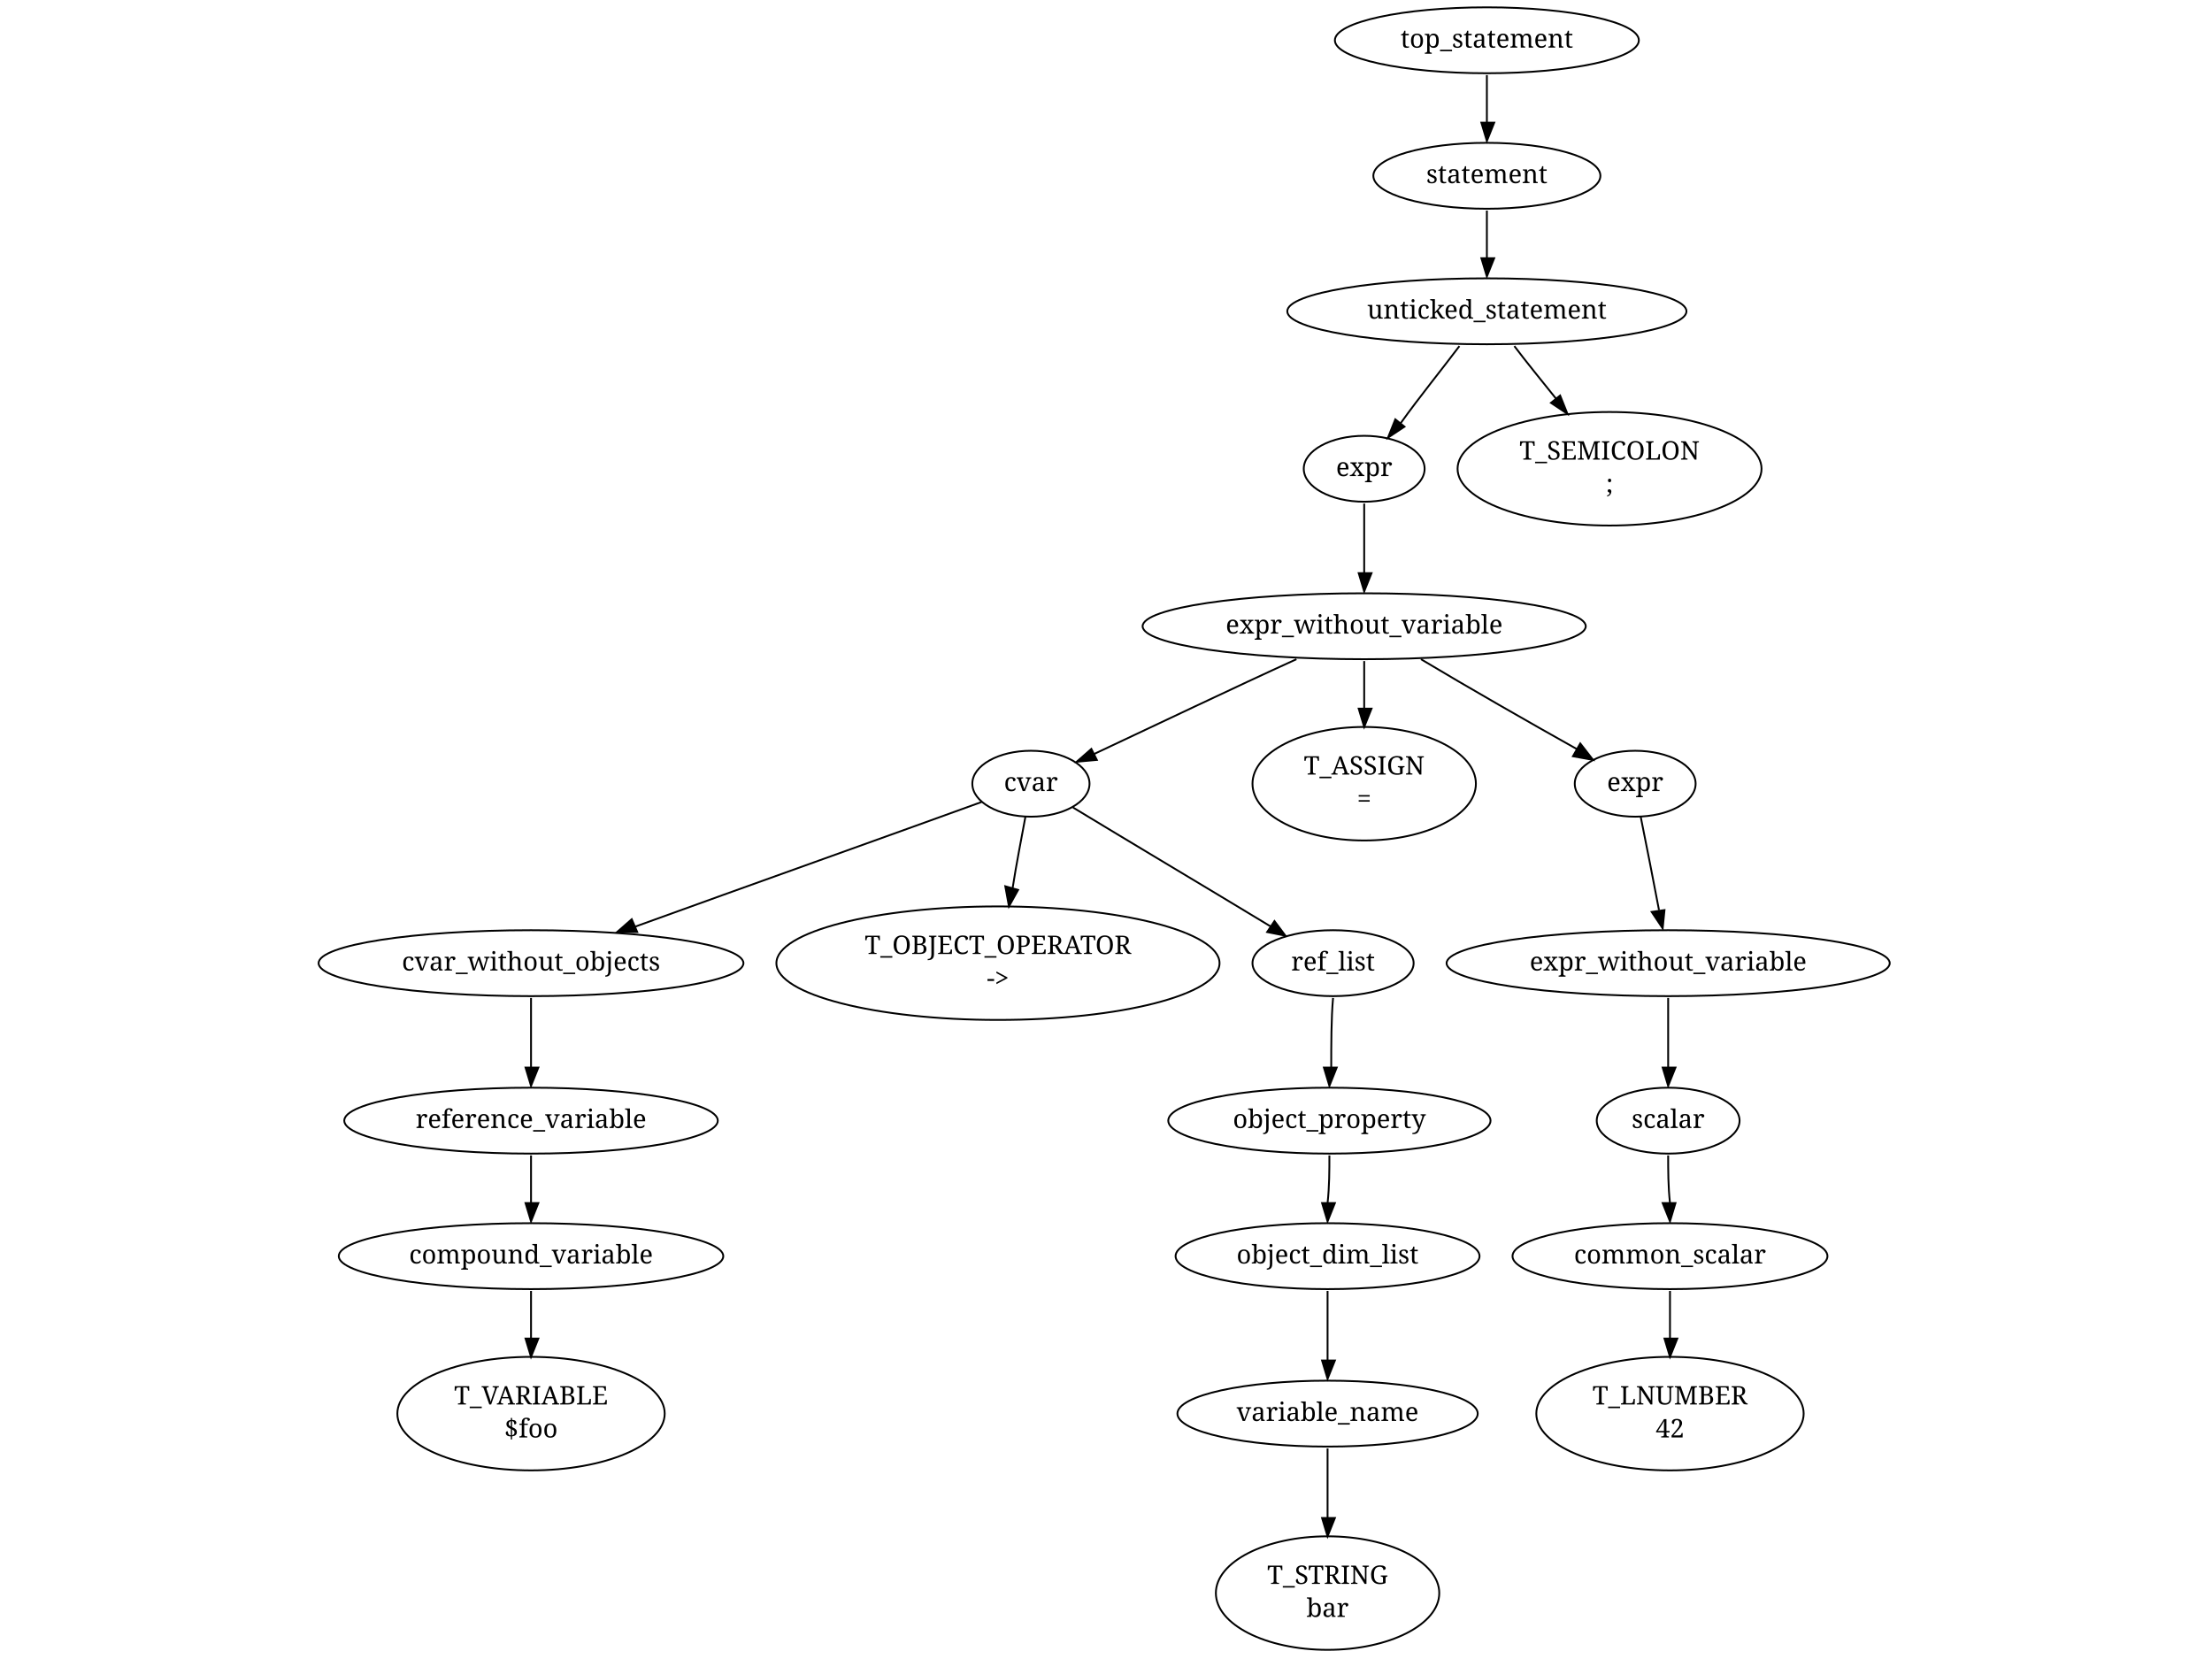
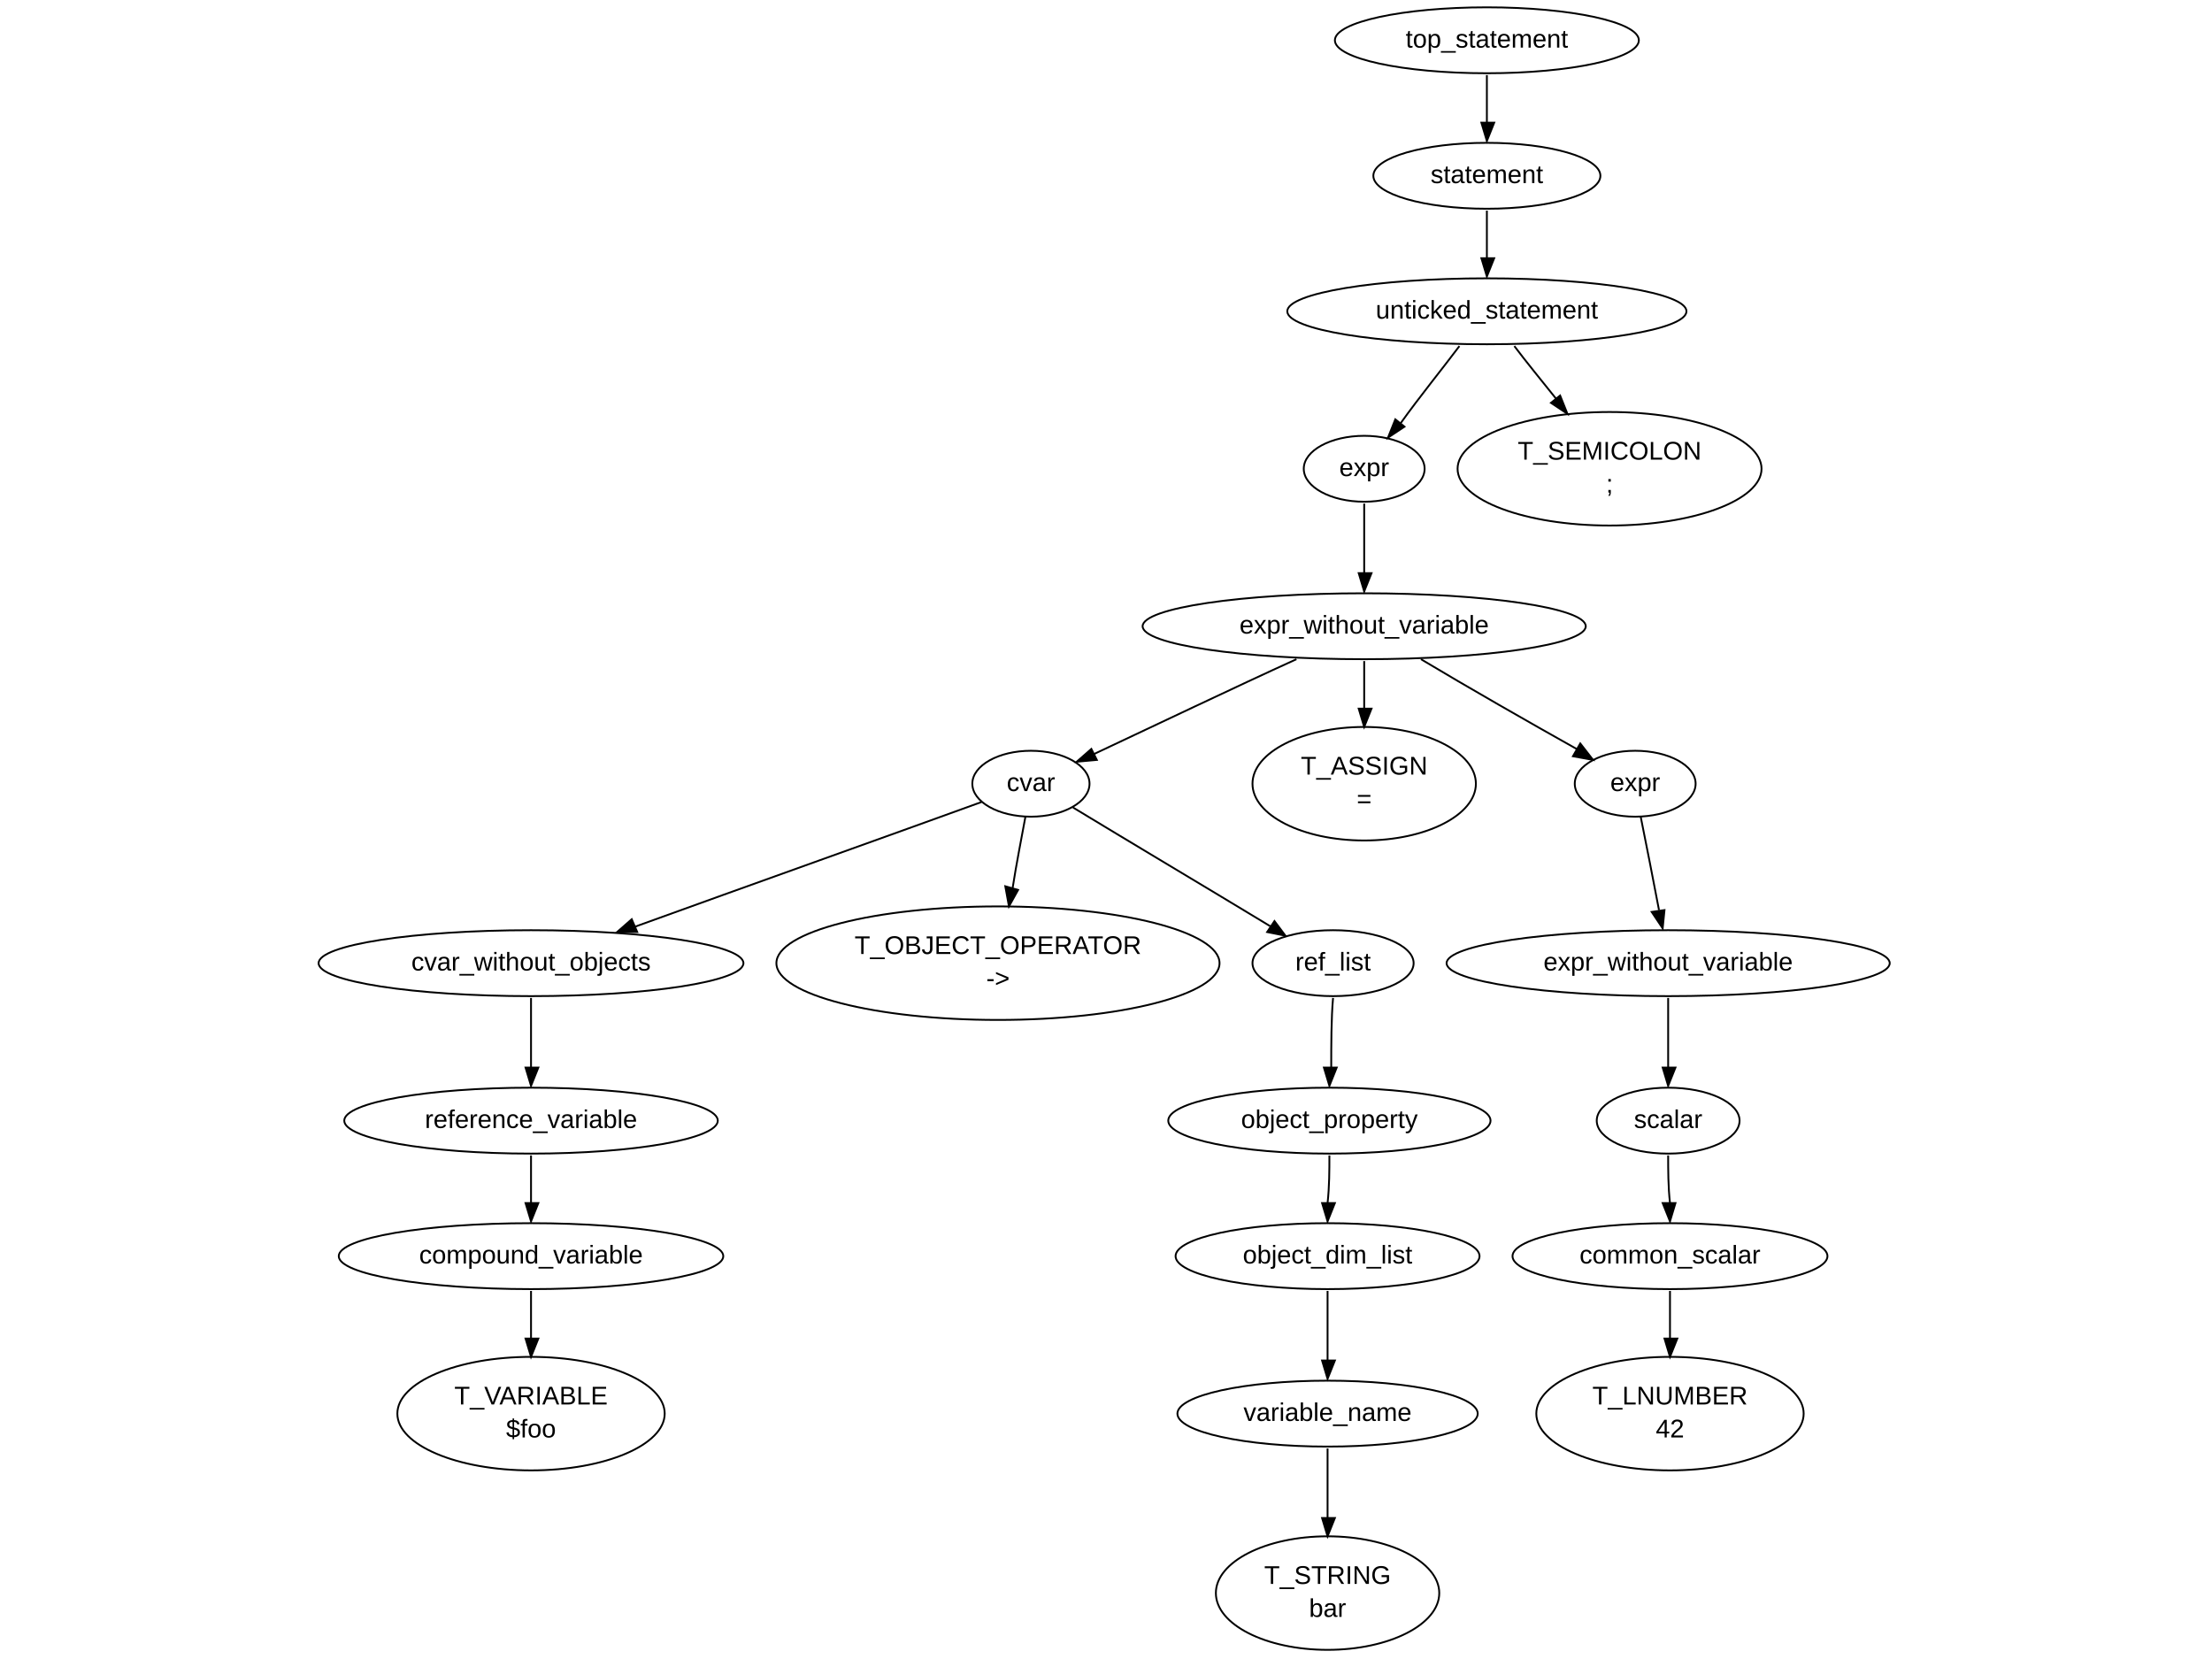
<svg xmlns="http://www.w3.org/2000/svg" height="600" viewBox="0 0 866 906" width="800">
-   <g style="font-family:Dialog,serif;font-style:normal;font-weight:normal;font-size:12">
+   <g style="font-family:Arial,sans-serif;font-style:normal;font-weight:normal;font-size:12">
    <ellipse cx="641" cy="22" rx="83" ry="18" style="fill:none;stroke:rgb(0,0,0);fill-opacity:1.0" />
-     <text style="font-family:Dialog,serif;font-style:normal;font-weight:normal;font-size:14;fill:rgb(0,0,0)" text-anchor="middle" x="641" y="26">top_statement</text>
+     <text style="font-family:Arial,sans-serif;font-style:normal;font-weight:normal;font-size:14;fill:rgb(0,0,0)" text-anchor="middle" x="641" y="26">top_statement</text>
    <ellipse cx="641" cy="96" rx="62" ry="18" style="fill:none;stroke:rgb(0,0,0);fill-opacity:1.0" />
-     <text style="font-family:Dialog,serif;font-style:normal;font-weight:normal;font-size:14;fill:rgb(0,0,0)" text-anchor="middle" x="641" y="100">statement</text>
+     <text style="font-family:Arial,sans-serif;font-style:normal;font-weight:normal;font-size:14;fill:rgb(0,0,0)" text-anchor="middle" x="641" y="100">statement</text>
    <path d="M641 41C641 49 641 58 641 67" style="fill:none;stroke:rgb(0,0,0)" />
    <polygon points="645,67 641,77 638,67 645,67" style="fill:rgb(0,0,0);stroke:rgb(0,0,0);fill-opacity:1.0" />
    <ellipse cx="641" cy="170" rx="109" ry="18" style="fill:none;stroke:rgb(0,0,0);fill-opacity:1.0" />
-     <text style="font-family:Dialog,serif;font-style:normal;font-weight:normal;font-size:14;fill:rgb(0,0,0)" text-anchor="middle" x="641" y="174">unticked_statement</text>
+     <text style="font-family:Arial,sans-serif;font-style:normal;font-weight:normal;font-size:14;fill:rgb(0,0,0)" text-anchor="middle" x="641" y="174">unticked_statement</text>
    <path d="M641 115C641 123 641 132 641 141" style="fill:none;stroke:rgb(0,0,0)" />
    <polygon points="645,141 641,151 638,141 645,141" style="fill:rgb(0,0,0);stroke:rgb(0,0,0);fill-opacity:1.0" />
    <ellipse cx="574" cy="256" rx="33" ry="18" style="fill:none;stroke:rgb(0,0,0);fill-opacity:1.0" />
-     <text style="font-family:Dialog,serif;font-style:normal;font-weight:normal;font-size:14;fill:rgb(0,0,0)" text-anchor="middle" x="574" y="260">expr</text>
+     <text style="font-family:Arial,sans-serif;font-style:normal;font-weight:normal;font-size:14;fill:rgb(0,0,0)" text-anchor="middle" x="574" y="260">expr</text>
    <path d="M626 189C617 201 604 217 594 231" style="fill:none;stroke:rgb(0,0,0)" />
    <polygon points="596,233 587,239 591,229 596,233" style="fill:rgb(0,0,0);stroke:rgb(0,0,0);fill-opacity:1.0" />
    <ellipse cx="708" cy="256" rx="83" ry="31" style="fill:none;stroke:rgb(0,0,0);fill-opacity:1.0" />
-     <text style="font-family:Dialog,serif;font-style:normal;font-weight:normal;font-size:14;fill:rgb(0,0,0)" text-anchor="middle" x="708" y="251">T_SEMICOLON</text>
-     <text style="font-family:Dialog,serif;font-style:normal;font-weight:normal;font-size:14;fill:rgb(0,0,0)" text-anchor="middle" x="708" y="269">;</text>
+     <text style="font-family:Arial,sans-serif;font-style:normal;font-weight:normal;font-size:14;fill:rgb(0,0,0)" text-anchor="middle" x="708" y="251">T_SEMICOLON</text>
+     <text style="font-family:Arial,sans-serif;font-style:normal;font-weight:normal;font-size:14;fill:rgb(0,0,0)" text-anchor="middle" x="708" y="269">;</text>
    <path d="M656 189C662 197 671 208 679 218" style="fill:none;stroke:rgb(0,0,0)" />
    <polygon points="681,216 685,226 676,220 681,216" style="fill:rgb(0,0,0);stroke:rgb(0,0,0);fill-opacity:1.0" />
    <ellipse cx="574" cy="342" rx="121" ry="18" style="fill:none;stroke:rgb(0,0,0);fill-opacity:1.0" />
-     <text style="font-family:Dialog,serif;font-style:normal;font-weight:normal;font-size:14;fill:rgb(0,0,0)" text-anchor="middle" x="574" y="346">expr_without_variable</text>
+     <text style="font-family:Arial,sans-serif;font-style:normal;font-weight:normal;font-size:14;fill:rgb(0,0,0)" text-anchor="middle" x="574" y="346">expr_without_variable</text>
    <path d="M574 275C574 286 574 301 574 313" style="fill:none;stroke:rgb(0,0,0)" />
    <polygon points="578,313 574,323 571,313 578,313" style="fill:rgb(0,0,0);stroke:rgb(0,0,0);fill-opacity:1.0" />
    <ellipse cx="392" cy="428" rx="32" ry="18" style="fill:none;stroke:rgb(0,0,0);fill-opacity:1.0" />
-     <text style="font-family:Dialog,serif;font-style:normal;font-weight:normal;font-size:14;fill:rgb(0,0,0)" text-anchor="middle" x="392" y="432">cvar</text>
+     <text style="font-family:Arial,sans-serif;font-style:normal;font-weight:normal;font-size:14;fill:rgb(0,0,0)" text-anchor="middle" x="392" y="432">cvar</text>
    <path d="M537 360C504 375 458 397 426 412" style="fill:none;stroke:rgb(0,0,0)" />
    <polygon points="428,415 417,416 425,409 428,415" style="fill:rgb(0,0,0);stroke:rgb(0,0,0);fill-opacity:1.0" />
    <ellipse cx="574" cy="428" rx="61" ry="31" style="fill:none;stroke:rgb(0,0,0);fill-opacity:1.0" />
-     <text style="font-family:Dialog,serif;font-style:normal;font-weight:normal;font-size:14;fill:rgb(0,0,0)" text-anchor="middle" x="574" y="423">T_ASSIGN</text>
-     <text style="font-family:Dialog,serif;font-style:normal;font-weight:normal;font-size:14;fill:rgb(0,0,0)" text-anchor="middle" x="574" y="441">=</text>
+     <text style="font-family:Arial,sans-serif;font-style:normal;font-weight:normal;font-size:14;fill:rgb(0,0,0)" text-anchor="middle" x="574" y="423">T_ASSIGN</text>
+     <text style="font-family:Arial,sans-serif;font-style:normal;font-weight:normal;font-size:14;fill:rgb(0,0,0)" text-anchor="middle" x="574" y="441">=</text>
    <path d="M574 361C574 368 574 378 574 387" style="fill:none;stroke:rgb(0,0,0)" />
    <polygon points="578,387 574,397 571,387 578,387" style="fill:rgb(0,0,0);stroke:rgb(0,0,0);fill-opacity:1.0" />
    <ellipse cx="722" cy="428" rx="33" ry="18" style="fill:none;stroke:rgb(0,0,0);fill-opacity:1.0" />
-     <text style="font-family:Dialog,serif;font-style:normal;font-weight:normal;font-size:14;fill:rgb(0,0,0)" text-anchor="middle" x="722" y="432">expr</text>
+     <text style="font-family:Arial,sans-serif;font-style:normal;font-weight:normal;font-size:14;fill:rgb(0,0,0)" text-anchor="middle" x="722" y="432">expr</text>
    <path d="M605 360C630 375 665 395 690 409" style="fill:none;stroke:rgb(0,0,0)" />
    <polygon points="692,406 699,415 688,413 692,406" style="fill:rgb(0,0,0);stroke:rgb(0,0,0);fill-opacity:1.0" />
    <ellipse cx="119" cy="526" rx="116" ry="18" style="fill:none;stroke:rgb(0,0,0);fill-opacity:1.0" />
-     <text style="font-family:Dialog,serif;font-style:normal;font-weight:normal;font-size:14;fill:rgb(0,0,0)" text-anchor="middle" x="119" y="530">cvar_without_objects</text>
+     <text style="font-family:Arial,sans-serif;font-style:normal;font-weight:normal;font-size:14;fill:rgb(0,0,0)" text-anchor="middle" x="119" y="530">cvar_without_objects</text>
    <path d="M365 438C321 454 234 485 176 506" style="fill:none;stroke:rgb(0,0,0)" />
    <polygon points="177,509 166,509 174,502 177,509" style="fill:rgb(0,0,0);stroke:rgb(0,0,0);fill-opacity:1.0" />
    <ellipse cx="374" cy="526" rx="121" ry="31" style="fill:none;stroke:rgb(0,0,0);fill-opacity:1.0" />
-     <text style="font-family:Dialog,serif;font-style:normal;font-weight:normal;font-size:14;fill:rgb(0,0,0)" text-anchor="middle" x="374" y="521">T_OBJECT_OPERATOR</text>
-     <text style="font-family:Dialog,serif;font-style:normal;font-weight:normal;font-size:14;fill:rgb(0,0,0)" text-anchor="middle" x="374" y="539">-&gt;</text>
+     <text style="font-family:Arial,sans-serif;font-style:normal;font-weight:normal;font-size:14;fill:rgb(0,0,0)" text-anchor="middle" x="374" y="521">T_OBJECT_OPERATOR</text>
+     <text style="font-family:Arial,sans-serif;font-style:normal;font-weight:normal;font-size:14;fill:rgb(0,0,0)" text-anchor="middle" x="374" y="539">-&gt;</text>
    <path d="M389 446C387 457 384 472 382 485" style="fill:none;stroke:rgb(0,0,0)" />
    <polygon points="385,486 380,495 378,484 385,486" style="fill:rgb(0,0,0);stroke:rgb(0,0,0);fill-opacity:1.0" />
    <ellipse cx="557" cy="526" rx="44" ry="18" style="fill:none;stroke:rgb(0,0,0);fill-opacity:1.0" />
-     <text style="font-family:Dialog,serif;font-style:normal;font-weight:normal;font-size:14;fill:rgb(0,0,0)" text-anchor="middle" x="557" y="530">ref_list</text>
+     <text style="font-family:Arial,sans-serif;font-style:normal;font-weight:normal;font-size:14;fill:rgb(0,0,0)" text-anchor="middle" x="557" y="530">ref_list</text>
    <path d="M415 441C443 458 490 486 523 506" style="fill:none;stroke:rgb(0,0,0)" />
    <polygon points="525,503 531,511 521,509 525,503" style="fill:rgb(0,0,0);stroke:rgb(0,0,0);fill-opacity:1.0" />
    <ellipse cx="119" cy="612" rx="102" ry="18" style="fill:none;stroke:rgb(0,0,0);fill-opacity:1.0" />
-     <text style="font-family:Dialog,serif;font-style:normal;font-weight:normal;font-size:14;fill:rgb(0,0,0)" text-anchor="middle" x="119" y="616">reference_variable</text>
+     <text style="font-family:Arial,sans-serif;font-style:normal;font-weight:normal;font-size:14;fill:rgb(0,0,0)" text-anchor="middle" x="119" y="616">reference_variable</text>
    <path d="M119 545C119 556 119 571 119 583" style="fill:none;stroke:rgb(0,0,0)" />
    <polygon points="123,583 119,593 116,583 123,583" style="fill:rgb(0,0,0);stroke:rgb(0,0,0);fill-opacity:1.0" />
    <ellipse cx="119" cy="686" rx="105" ry="18" style="fill:none;stroke:rgb(0,0,0);fill-opacity:1.0" />
-     <text style="font-family:Dialog,serif;font-style:normal;font-weight:normal;font-size:14;fill:rgb(0,0,0)" text-anchor="middle" x="119" y="690">compound_variable</text>
+     <text style="font-family:Arial,sans-serif;font-style:normal;font-weight:normal;font-size:14;fill:rgb(0,0,0)" text-anchor="middle" x="119" y="690">compound_variable</text>
    <path d="M119 631C119 639 119 648 119 657" style="fill:none;stroke:rgb(0,0,0)" />
    <polygon points="123,657 119,667 116,657 123,657" style="fill:rgb(0,0,0);stroke:rgb(0,0,0);fill-opacity:1.0" />
    <ellipse cx="119" cy="772" rx="73" ry="31" style="fill:none;stroke:rgb(0,0,0);fill-opacity:1.0" />
-     <text style="font-family:Dialog,serif;font-style:normal;font-weight:normal;font-size:14;fill:rgb(0,0,0)" text-anchor="middle" x="119" y="767">T_VARIABLE</text>
-     <text style="font-family:Dialog,serif;font-style:normal;font-weight:normal;font-size:14;fill:rgb(0,0,0)" text-anchor="middle" x="119" y="785">$foo</text>
+     <text style="font-family:Arial,sans-serif;font-style:normal;font-weight:normal;font-size:14;fill:rgb(0,0,0)" text-anchor="middle" x="119" y="767">T_VARIABLE</text>
+     <text style="font-family:Arial,sans-serif;font-style:normal;font-weight:normal;font-size:14;fill:rgb(0,0,0)" text-anchor="middle" x="119" y="785">$foo</text>
    <path d="M119 705C119 712 119 722 119 731" style="fill:none;stroke:rgb(0,0,0)" />
    <polygon points="123,731 119,741 116,731 123,731" style="fill:rgb(0,0,0);stroke:rgb(0,0,0);fill-opacity:1.0" />
    <ellipse cx="555" cy="612" rx="88" ry="18" style="fill:none;stroke:rgb(0,0,0);fill-opacity:1.0" />
-     <text style="font-family:Dialog,serif;font-style:normal;font-weight:normal;font-size:14;fill:rgb(0,0,0)" text-anchor="middle" x="555" y="616">object_property</text>
+     <text style="font-family:Arial,sans-serif;font-style:normal;font-weight:normal;font-size:14;fill:rgb(0,0,0)" text-anchor="middle" x="555" y="616">object_property</text>
    <path d="M557 545C556 556 556 571 556 583" style="fill:none;stroke:rgb(0,0,0)" />
    <polygon points="559,583 555,593 552,583 559,583" style="fill:rgb(0,0,0);stroke:rgb(0,0,0);fill-opacity:1.0" />
    <ellipse cx="554" cy="686" rx="83" ry="18" style="fill:none;stroke:rgb(0,0,0);fill-opacity:1.0" />
-     <text style="font-family:Dialog,serif;font-style:normal;font-weight:normal;font-size:14;fill:rgb(0,0,0)" text-anchor="middle" x="554" y="690">object_dim_list</text>
+     <text style="font-family:Arial,sans-serif;font-style:normal;font-weight:normal;font-size:14;fill:rgb(0,0,0)" text-anchor="middle" x="554" y="690">object_dim_list</text>
    <path d="M555 631C555 639 555 648 554 657" style="fill:none;stroke:rgb(0,0,0)" />
    <polygon points="558,657 554,667 551,657 558,657" style="fill:rgb(0,0,0);stroke:rgb(0,0,0);fill-opacity:1.0" />
    <ellipse cx="554" cy="772" rx="82" ry="18" style="fill:none;stroke:rgb(0,0,0);fill-opacity:1.0" />
-     <text style="font-family:Dialog,serif;font-style:normal;font-weight:normal;font-size:14;fill:rgb(0,0,0)" text-anchor="middle" x="554" y="776">variable_name</text>
+     <text style="font-family:Arial,sans-serif;font-style:normal;font-weight:normal;font-size:14;fill:rgb(0,0,0)" text-anchor="middle" x="554" y="776">variable_name</text>
    <path d="M554 705C554 716 554 731 554 743" style="fill:none;stroke:rgb(0,0,0)" />
    <polygon points="558,743 554,753 551,743 558,743" style="fill:rgb(0,0,0);stroke:rgb(0,0,0);fill-opacity:1.0" />
    <ellipse cx="554" cy="870" rx="61" ry="31" style="fill:none;stroke:rgb(0,0,0);fill-opacity:1.0" />
-     <text style="font-family:Dialog,serif;font-style:normal;font-weight:normal;font-size:14;fill:rgb(0,0,0)" text-anchor="middle" x="554" y="865">T_STRING</text>
-     <text style="font-family:Dialog,serif;font-style:normal;font-weight:normal;font-size:14;fill:rgb(0,0,0)" text-anchor="middle" x="554" y="883">bar</text>
+     <text style="font-family:Arial,sans-serif;font-style:normal;font-weight:normal;font-size:14;fill:rgb(0,0,0)" text-anchor="middle" x="554" y="865">T_STRING</text>
+     <text style="font-family:Arial,sans-serif;font-style:normal;font-weight:normal;font-size:14;fill:rgb(0,0,0)" text-anchor="middle" x="554" y="883">bar</text>
    <path d="M554 791C554 802 554 815 554 829" style="fill:none;stroke:rgb(0,0,0)" />
    <polygon points="558,829 554,839 551,829 558,829" style="fill:rgb(0,0,0);stroke:rgb(0,0,0);fill-opacity:1.0" />
    <ellipse cx="740" cy="526" rx="121" ry="18" style="fill:none;stroke:rgb(0,0,0);fill-opacity:1.0" />
-     <text style="font-family:Dialog,serif;font-style:normal;font-weight:normal;font-size:14;fill:rgb(0,0,0)" text-anchor="middle" x="740" y="530">expr_without_variable</text>
+     <text style="font-family:Arial,sans-serif;font-style:normal;font-weight:normal;font-size:14;fill:rgb(0,0,0)" text-anchor="middle" x="740" y="530">expr_without_variable</text>
    <path d="M725 446C728 461 732 481 735 497" style="fill:none;stroke:rgb(0,0,0)" />
    <polygon points="738,497 737,507 731,498 738,497" style="fill:rgb(0,0,0);stroke:rgb(0,0,0);fill-opacity:1.0" />
    <ellipse cx="740" cy="612" rx="39" ry="18" style="fill:none;stroke:rgb(0,0,0);fill-opacity:1.0" />
-     <text style="font-family:Dialog,serif;font-style:normal;font-weight:normal;font-size:14;fill:rgb(0,0,0)" text-anchor="middle" x="740" y="616">scalar</text>
+     <text style="font-family:Arial,sans-serif;font-style:normal;font-weight:normal;font-size:14;fill:rgb(0,0,0)" text-anchor="middle" x="740" y="616">scalar</text>
    <path d="M740 545C740 556 740 571 740 583" style="fill:none;stroke:rgb(0,0,0)" />
    <polygon points="744,583 740,593 737,583 744,583" style="fill:rgb(0,0,0);stroke:rgb(0,0,0);fill-opacity:1.0" />
    <ellipse cx="741" cy="686" rx="86" ry="18" style="fill:none;stroke:rgb(0,0,0);fill-opacity:1.0" />
-     <text style="font-family:Dialog,serif;font-style:normal;font-weight:normal;font-size:14;fill:rgb(0,0,0)" text-anchor="middle" x="741" y="690">common_scalar</text>
+     <text style="font-family:Arial,sans-serif;font-style:normal;font-weight:normal;font-size:14;fill:rgb(0,0,0)" text-anchor="middle" x="741" y="690">common_scalar</text>
    <path d="M740 631C740 639 740 648 741 657" style="fill:none;stroke:rgb(0,0,0)" />
    <polygon points="744,657 741,667 737,657 744,657" style="fill:rgb(0,0,0);stroke:rgb(0,0,0);fill-opacity:1.0" />
    <ellipse cx="741" cy="772" rx="73" ry="31" style="fill:none;stroke:rgb(0,0,0);fill-opacity:1.0" />
-     <text style="font-family:Dialog,serif;font-style:normal;font-weight:normal;font-size:14;fill:rgb(0,0,0)" text-anchor="middle" x="741" y="767">T_LNUMBER</text>
-     <text style="font-family:Dialog,serif;font-style:normal;font-weight:normal;font-size:14;fill:rgb(0,0,0)" text-anchor="middle" x="741" y="785">42</text>
+     <text style="font-family:Arial,sans-serif;font-style:normal;font-weight:normal;font-size:14;fill:rgb(0,0,0)" text-anchor="middle" x="741" y="767">T_LNUMBER</text>
+     <text style="font-family:Arial,sans-serif;font-style:normal;font-weight:normal;font-size:14;fill:rgb(0,0,0)" text-anchor="middle" x="741" y="785">42</text>
    <path d="M741 705C741 712 741 722 741 731" style="fill:none;stroke:rgb(0,0,0)" />
    <polygon points="745,731 741,741 738,731 745,731" style="fill:rgb(0,0,0);stroke:rgb(0,0,0);fill-opacity:1.0" />
  </g>
</svg>
